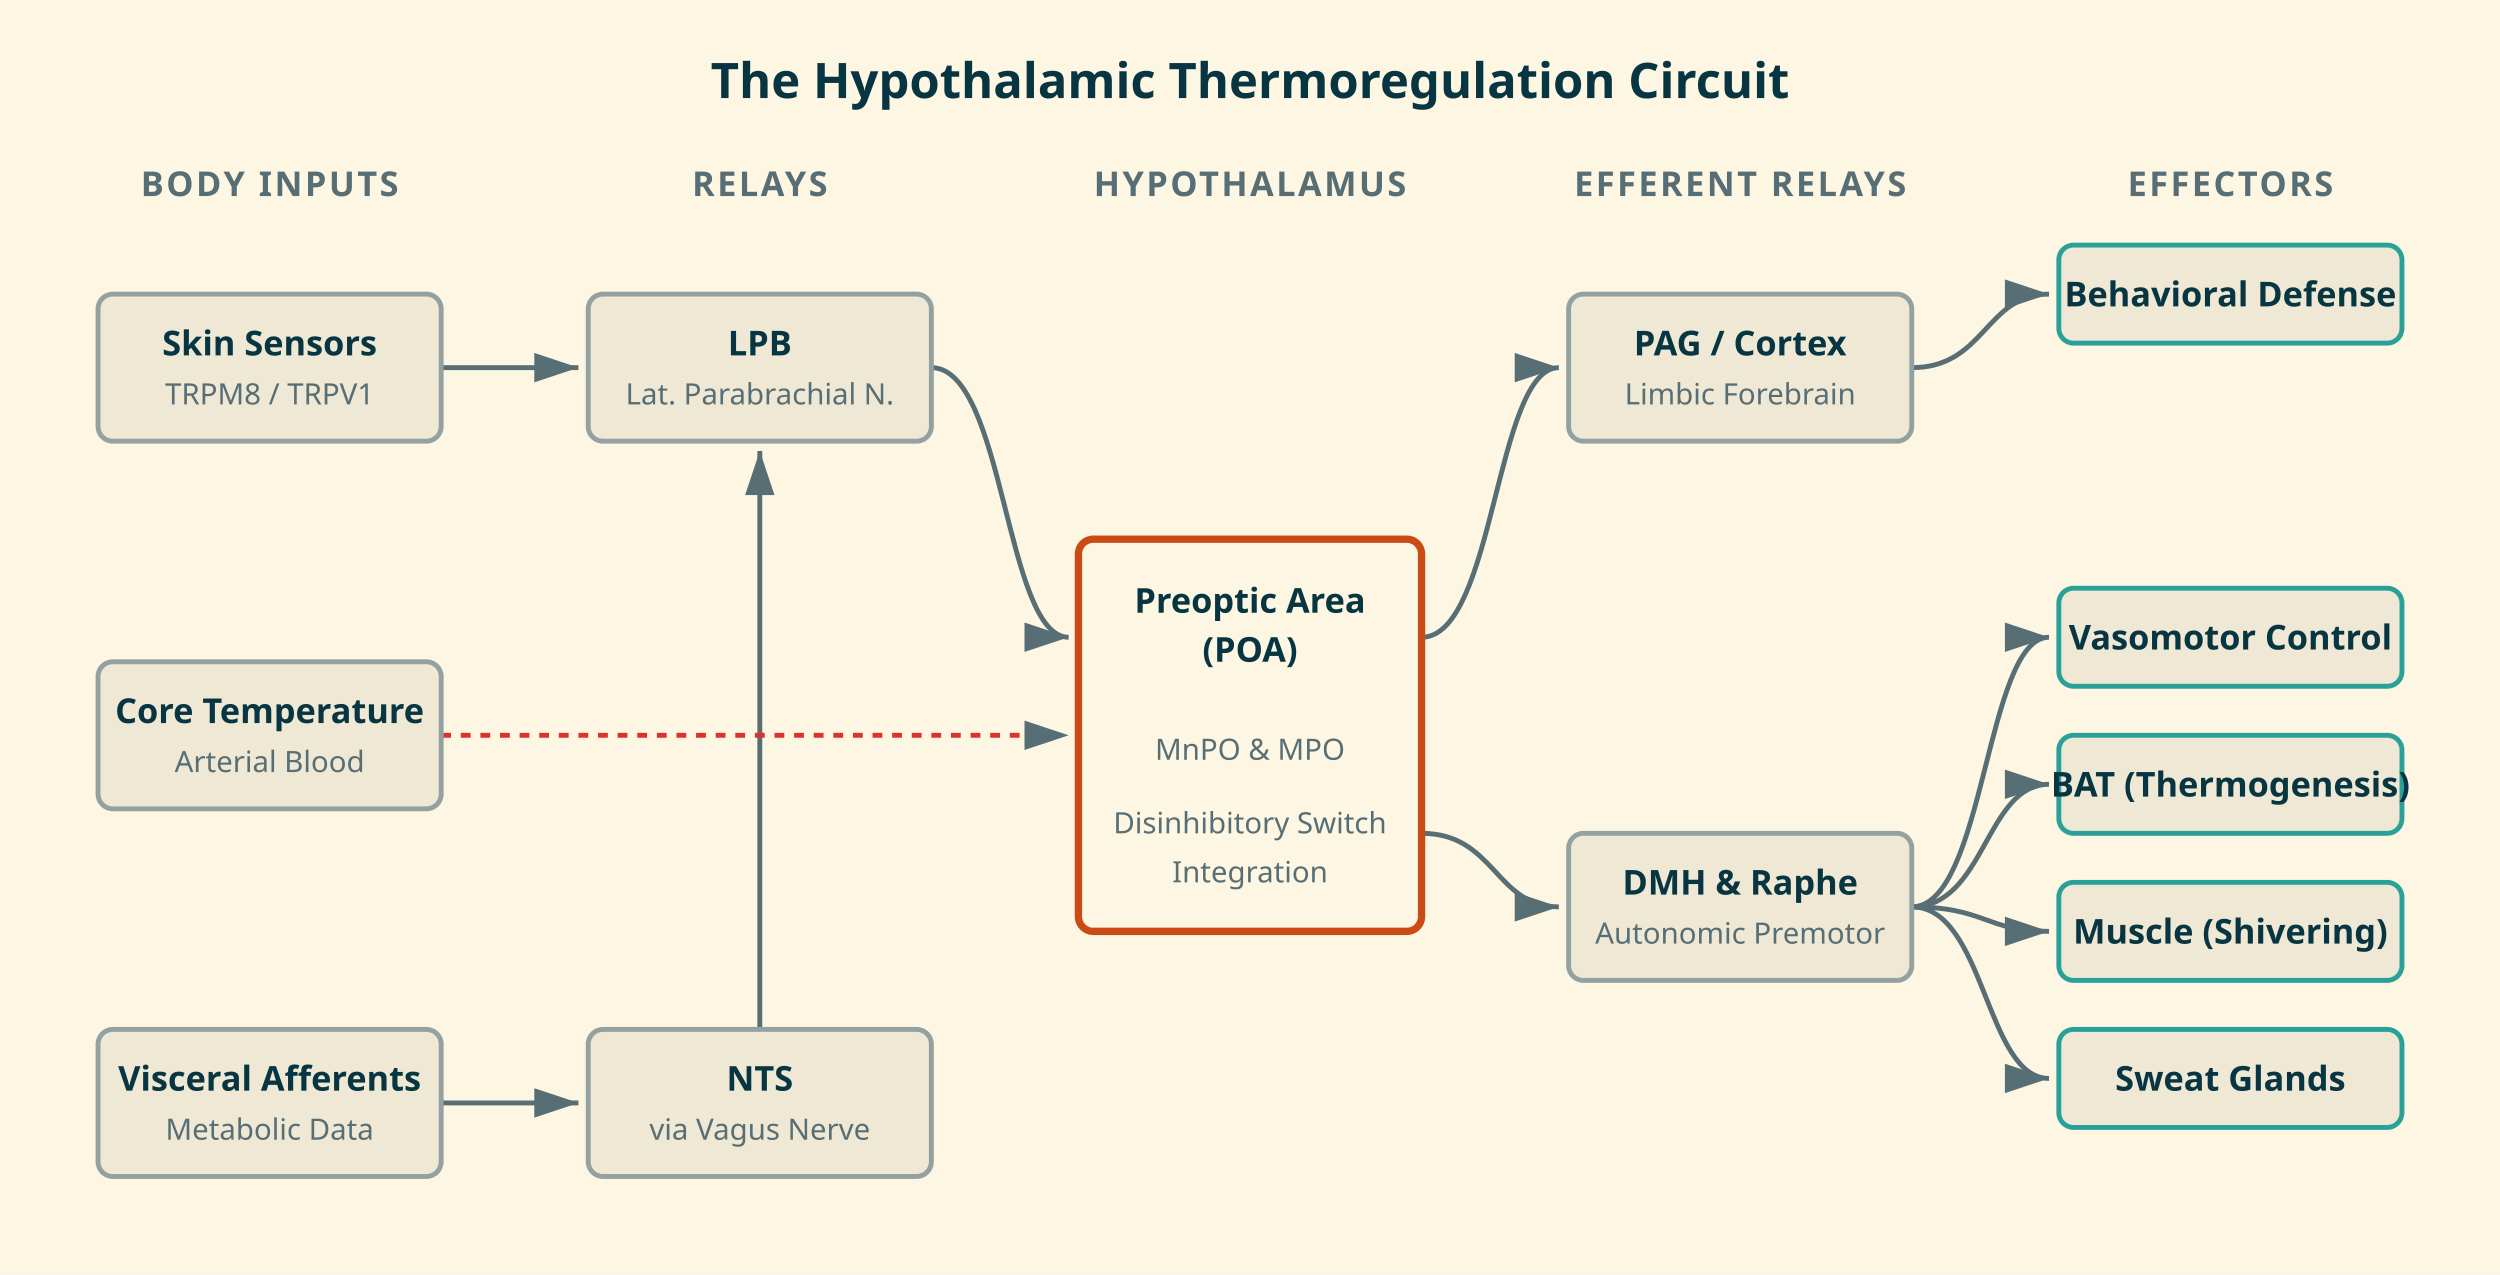
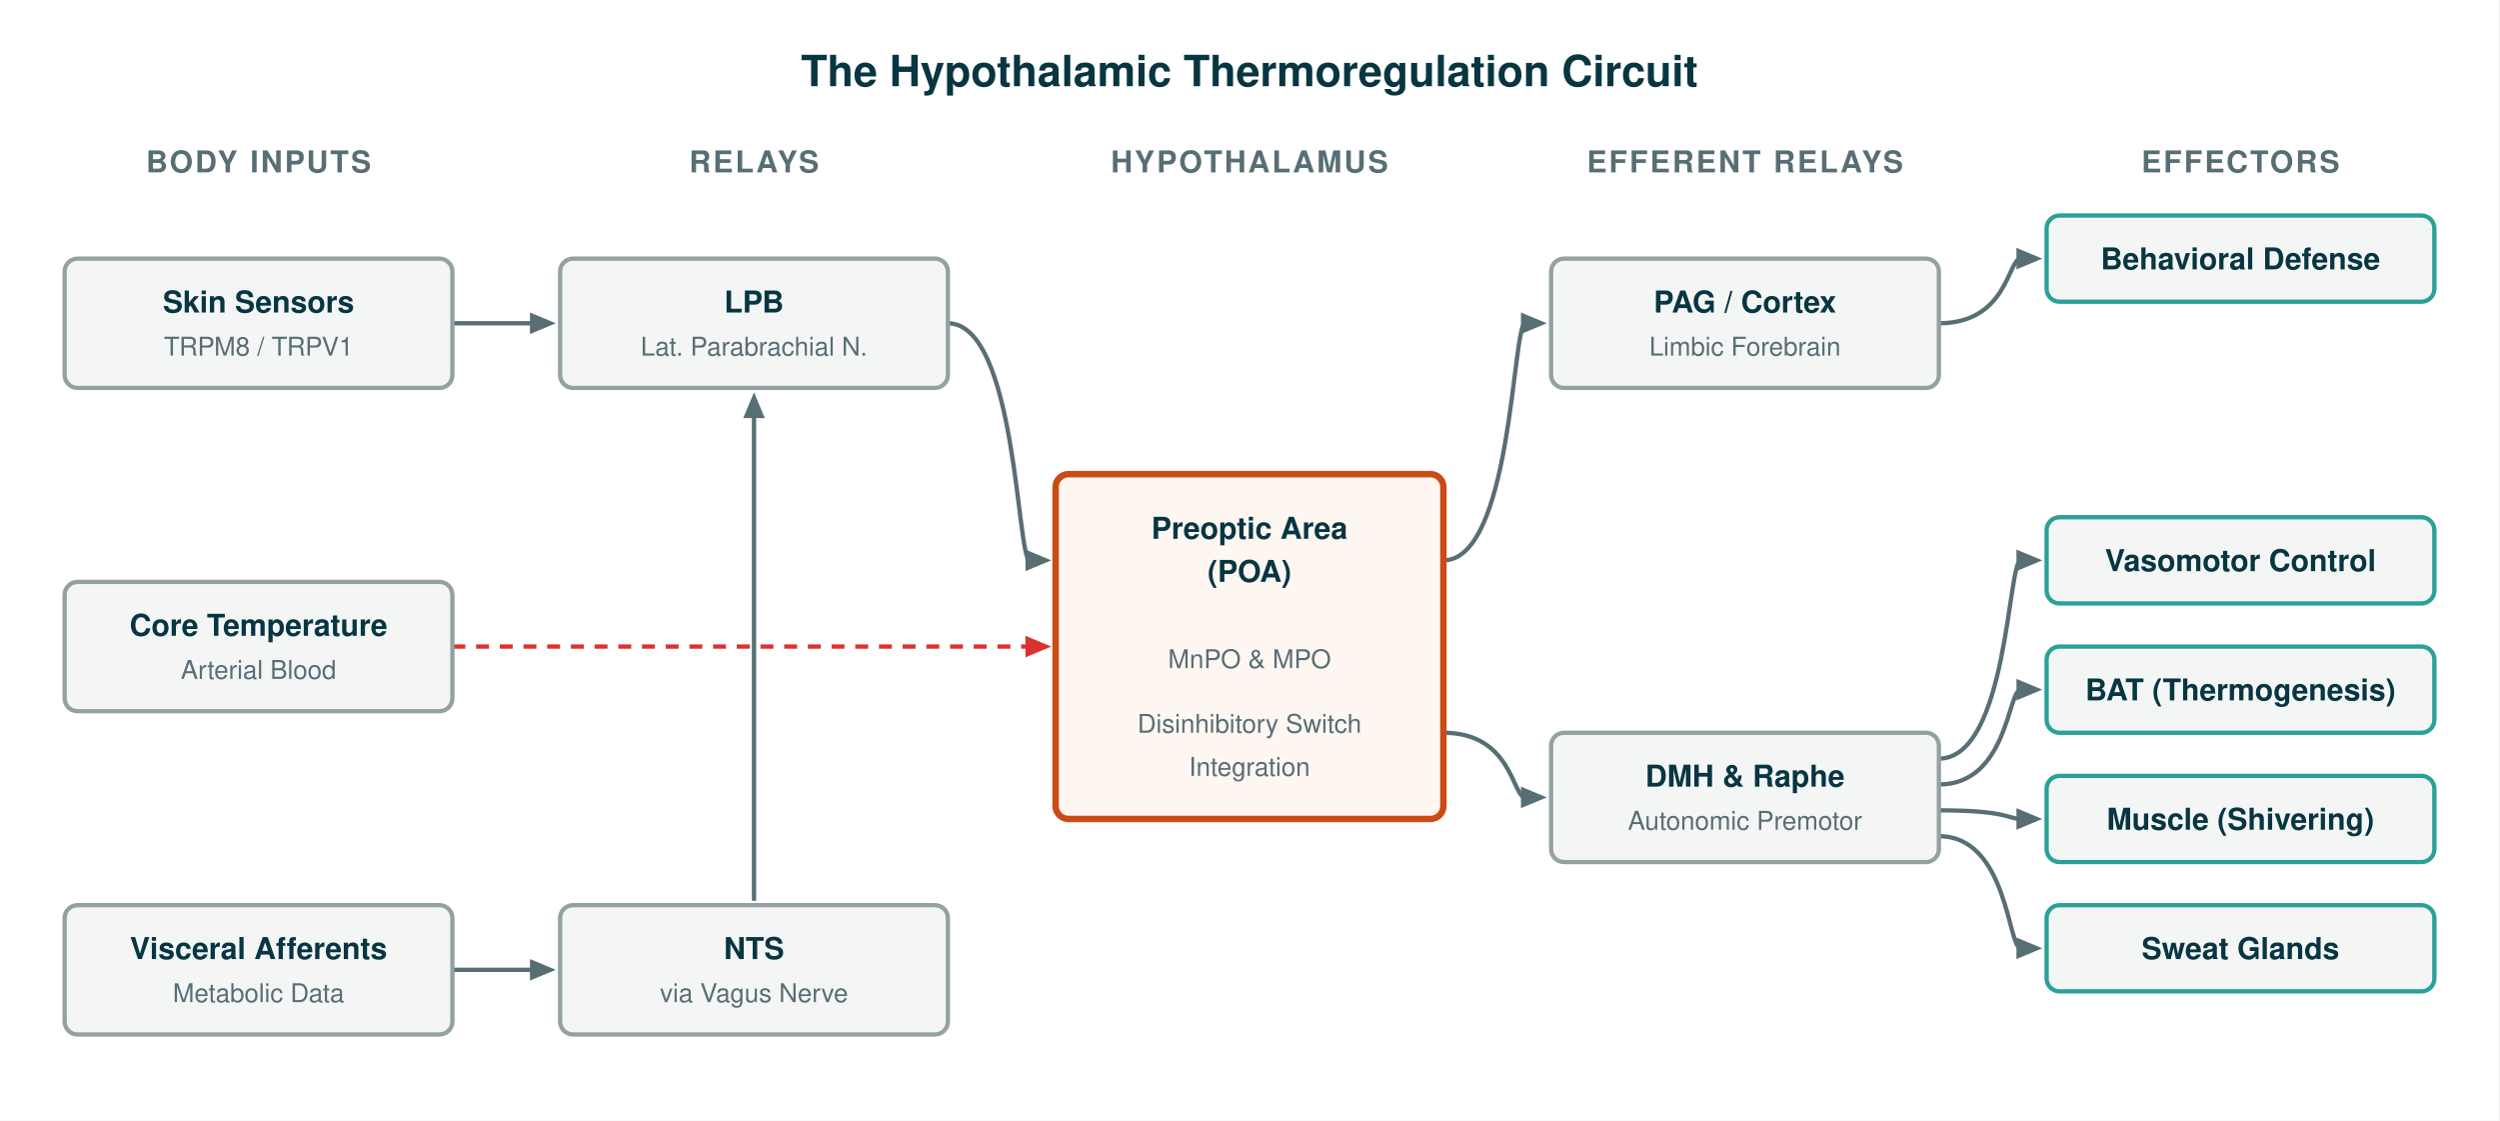
- <svg xmlns="http://www.w3.org/2000/svg" viewBox="0 0 1020 520" style="background-color: #fdf6e3; font-family: sans-serif;">
-   <defs>
-     <marker id="arrow" markerWidth="10" markerHeight="10" refX="9" refY="3" orient="auto" markerUnits="strokeWidth">
-       <path d="M0,0 L0,6 L9,3 z" fill="#586e75" />
-     </marker>
-   </defs>
-   <style>
-     .bg { fill: #fdf6e3; }
-     .box { fill: #eee8d5; stroke: #93a1a1; stroke-width: 2; rx: 6; }
-     .box-poa { fill: #fdf6e3; stroke: #cb4b16; stroke-width: 3; rx: 6; }
-     .box-effector { fill: #eee8d5; stroke: #2aa198; stroke-width: 2; rx: 6; }
-     
-     .text-title { font-size: 20px; fill: #073642; font-weight: bold; }
-     .text-header { font-size: 14px; fill: #586e75; font-weight: bold; letter-spacing: 1px; }
-     .text-label { font-size: 14px; fill: #073642; font-weight: bold; }
-     .text-sub { font-size: 12px; fill: #586e75; }
-     
-     .line { stroke: #586e75; stroke-width: 2; fill: none; marker-end: url(#arrow); }
-     .line-blood { stroke: #dc322f; stroke-width: 2; fill: none; marker-end: url(#arrow); stroke-dasharray: 4,4; }
-   </style>
-   <rect width="100%" height="100%" class="bg" />
-   <text x="510" y="40" class="text-title" text-anchor="middle">The Hypothalamic Thermoregulation Circuit</text>
-   <text x="110" y="80" class="text-header" text-anchor="middle">BODY INPUTS</text>
-   <text x="310" y="80" class="text-header" text-anchor="middle">RELAYS</text>
-   <text x="510" y="80" class="text-header" text-anchor="middle">HYPOTHALAMUS</text>
-   <text x="710" y="80" class="text-header" text-anchor="middle">EFFERENT RELAYS</text>
-   <text x="910" y="80" class="text-header" text-anchor="middle">EFFECTORS</text>
-   <path d="M 180 150 L 236 150" class="line" />
-   <path d="M 180 450 L 236 450" class="line" />
-   <path d="M 310 420 L 310 184" class="line" />
-   <path d="M 180 300 L 436 300" class="line-blood" />
-   <path d="M 380 150 C 410 150, 410 260, 436 260" class="line" />
-   <path d="M 580 260 C 610 260, 610 150, 636 150" class="line" />
-   <path d="M 580 340 C 610 340, 610 370, 636 370" class="line" />
-   <path d="M 780 150 C 810 150, 810 120, 836 120" class="line" />
-   <path d="M 780 370 C 810 370, 810 260, 836 260" class="line" />
-   <path d="M 780 370 C 810 370, 810 320, 836 320" class="line" />
-   <path d="M 780 370 C 810 370, 810 380, 836 380" class="line" />
-   <path d="M 780 370 C 810 370, 810 440, 836 440" class="line" />
-   <rect x="40" y="120" width="140" height="60" class="box" />
-   <text x="110" y="145" class="text-label" text-anchor="middle">Skin Sensors</text>
-   <text x="110" y="165" class="text-sub" text-anchor="middle">TRPM8 / TRPV1</text>
-   <rect x="40" y="270" width="140" height="60" class="box" />
-   <text x="110" y="295" class="text-label" text-anchor="middle">Core Temperature</text>
-   <text x="110" y="315" class="text-sub" text-anchor="middle">Arterial Blood</text>
-   <rect x="40" y="420" width="140" height="60" class="box" />
-   <text x="110" y="445" class="text-label" text-anchor="middle">Visceral Afferents</text>
-   <text x="110" y="465" class="text-sub" text-anchor="middle">Metabolic Data</text>
-   <rect x="240" y="120" width="140" height="60" class="box" />
-   <text x="310" y="145" class="text-label" text-anchor="middle">LPB</text>
-   <text x="310" y="165" class="text-sub" text-anchor="middle">Lat. Parabrachial N.</text>
-   <rect x="240" y="420" width="140" height="60" class="box" />
-   <text x="310" y="445" class="text-label" text-anchor="middle">NTS</text>
-   <text x="310" y="465" class="text-sub" text-anchor="middle">via Vagus Nerve</text>
-   <rect x="440" y="220" width="140" height="160" class="box-poa" />
-   <text x="510" y="250" class="text-label" text-anchor="middle">Preoptic Area</text>
-   <text x="510" y="270" class="text-label" text-anchor="middle">(POA)</text>
-   <text x="510" y="310" class="text-sub" text-anchor="middle">MnPO &amp; MPO</text>
-   <text x="510" y="340" class="text-sub" text-anchor="middle">Disinhibitory Switch</text>
-   <text x="510" y="360" class="text-sub" text-anchor="middle">Integration</text>
-   <rect x="640" y="120" width="140" height="60" class="box" />
-   <text x="710" y="145" class="text-label" text-anchor="middle">PAG / Cortex</text>
-   <text x="710" y="165" class="text-sub" text-anchor="middle">Limbic Forebrain</text>
-   <rect x="640" y="340" width="140" height="60" class="box" />
-   <text x="710" y="365" class="text-label" text-anchor="middle">DMH &amp; Raphe</text>
-   <text x="710" y="385" class="text-sub" text-anchor="middle">Autonomic Premotor</text>
-   <rect x="840" y="100" width="140" height="40" class="box-effector" />
-   <text x="910" y="125" class="text-label" text-anchor="middle">Behavioral Defense</text>
-   <rect x="840" y="240" width="140" height="40" class="box-effector" />
-   <text x="910" y="265" class="text-label" text-anchor="middle">Vasomotor Control</text>
-   <rect x="840" y="300" width="140" height="40" class="box-effector" />
-   <text x="910" y="325" class="text-label" text-anchor="middle">BAT (Thermogenesis)</text>
-   <rect x="840" y="360" width="140" height="40" class="box-effector" />
-   <text x="910" y="385" class="text-label" text-anchor="middle">Muscle (Shivering)</text>
-   <rect x="840" y="420" width="140" height="40" class="box-effector" />
-   <text x="910" y="445" class="text-label" text-anchor="middle">Sweat Glands</text>
+ <svg xmlns="http://www.w3.org/2000/svg" width="1160" height="520" viewBox="0 0 1160 520">
+   <rect x="0" y="0" width="1160" height="520" fill="#ffffff" />
+   <text x="580.0" y="40" font-family="Helvetica Neue, Helvetica, Arial, sans-serif" font-size="20" font-weight="bold" fill="#073642" text-anchor="middle">The Hypothalamic Thermoregulation Circuit</text>
+   <text x="120.0" y="80" font-family="Helvetica Neue, Helvetica, Arial, sans-serif" font-size="14" font-weight="bold" fill="#586e75" text-anchor="middle" letter-spacing="1">BODY INPUTS</text>
+   <text x="350.0" y="80" font-family="Helvetica Neue, Helvetica, Arial, sans-serif" font-size="14" font-weight="bold" fill="#586e75" text-anchor="middle" letter-spacing="1">RELAYS</text>
+   <text x="580.0" y="80" font-family="Helvetica Neue, Helvetica, Arial, sans-serif" font-size="14" font-weight="bold" fill="#586e75" text-anchor="middle" letter-spacing="1">HYPOTHALAMUS</text>
+   <text x="810.0" y="80" font-family="Helvetica Neue, Helvetica, Arial, sans-serif" font-size="14" font-weight="bold" fill="#586e75" text-anchor="middle" letter-spacing="1">EFFERENT RELAYS</text>
+   <text x="1040.0" y="80" font-family="Helvetica Neue, Helvetica, Arial, sans-serif" font-size="14" font-weight="bold" fill="#586e75" text-anchor="middle" letter-spacing="1">EFFECTORS</text>
+   <path d="M 210 150 L 248 150" fill="none" stroke="#586e75" stroke-width="2" stroke-linecap="butt" />
+   <path d="M 258,150 L 246,155 L 246,145 Z" fill="#586e75" />
+   <path d="M 210 450 L 248 450" fill="none" stroke="#586e75" stroke-width="2" stroke-linecap="butt" />
+   <path d="M 258,450 L 246,455 L 246,445 Z" fill="#586e75" />
+   <path d="M 350 418 L 350 192" fill="none" stroke="#586e75" stroke-width="2" stroke-linecap="butt" />
+   <path d="M 350,182 L 355,194 L 345,194 Z" fill="#586e75" />
+   <path d="M 210 300 L 478 300" fill="none" stroke="#dc322f" stroke-width="2" stroke-linecap="butt" stroke-dasharray="6,5" />
+   <path d="M 488,300 L 476,305 L 476,295 Z" fill="#dc322f" />
+   <path d="M 440 150 C 472 150, 472 260, 478 260" fill="none" stroke="#586e75" stroke-width="2" stroke-linecap="butt" />
+   <path d="M 488,260 L 476,265 L 476,255 Z" fill="#586e75" />
+   <path d="M 670 260 C 702 260, 702 150, 708 150" fill="none" stroke="#586e75" stroke-width="2" stroke-linecap="butt" />
+   <path d="M 718,150 L 706,155 L 706,145 Z" fill="#586e75" />
+   <path d="M 670 340 C 702 340, 702 370, 708 370" fill="none" stroke="#586e75" stroke-width="2" stroke-linecap="butt" />
+   <path d="M 718,370 L 706,375 L 706,365 Z" fill="#586e75" />
+   <path d="M 900 150 C 932 150, 932 120, 938 120" fill="none" stroke="#586e75" stroke-width="2" stroke-linecap="butt" />
+   <path d="M 948,120 L 936,125 L 936,115 Z" fill="#586e75" />
+   <path d="M 900 352 C 932 352, 932 260, 938 260" fill="none" stroke="#586e75" stroke-width="2" stroke-linecap="butt" />
+   <path d="M 948,260 L 936,265 L 936,255 Z" fill="#586e75" />
+   <path d="M 900 364 C 932 364, 932 320, 938 320" fill="none" stroke="#586e75" stroke-width="2" stroke-linecap="butt" />
+   <path d="M 948,320 L 936,325 L 936,315 Z" fill="#586e75" />
+   <path d="M 900 376 C 932 376, 932 380, 938 380" fill="none" stroke="#586e75" stroke-width="2" stroke-linecap="butt" />
+   <path d="M 948,380 L 936,385 L 936,375 Z" fill="#586e75" />
+   <path d="M 900 388 C 932 388, 932 440, 938 440" fill="none" stroke="#586e75" stroke-width="2" stroke-linecap="butt" />
+   <path d="M 948,440 L 936,445 L 936,435 Z" fill="#586e75" />
+   <rect x="30" y="120" width="180" height="60" rx="6" ry="6" fill="#f4f6f6" stroke="#93a1a1" stroke-width="2" />
+   <text x="120.0" y="145" font-family="Helvetica Neue, Helvetica, Arial, sans-serif" font-size="14" font-weight="bold" fill="#073642" text-anchor="middle">Skin Sensors</text>
+   <text x="120.0" y="165" font-family="Helvetica Neue, Helvetica, Arial, sans-serif" font-size="12" font-weight="normal" fill="#586e75" text-anchor="middle">TRPM8 / TRPV1</text>
+   <rect x="30" y="270" width="180" height="60" rx="6" ry="6" fill="#f4f6f6" stroke="#93a1a1" stroke-width="2" />
+   <text x="120.0" y="295" font-family="Helvetica Neue, Helvetica, Arial, sans-serif" font-size="14" font-weight="bold" fill="#073642" text-anchor="middle">Core Temperature</text>
+   <text x="120.0" y="315" font-family="Helvetica Neue, Helvetica, Arial, sans-serif" font-size="12" font-weight="normal" fill="#586e75" text-anchor="middle">Arterial Blood</text>
+   <rect x="30" y="420" width="180" height="60" rx="6" ry="6" fill="#f4f6f6" stroke="#93a1a1" stroke-width="2" />
+   <text x="120.0" y="445" font-family="Helvetica Neue, Helvetica, Arial, sans-serif" font-size="14" font-weight="bold" fill="#073642" text-anchor="middle">Visceral Afferents</text>
+   <text x="120.0" y="465" font-family="Helvetica Neue, Helvetica, Arial, sans-serif" font-size="12" font-weight="normal" fill="#586e75" text-anchor="middle">Metabolic Data</text>
+   <rect x="260" y="120" width="180" height="60" rx="6" ry="6" fill="#f4f6f6" stroke="#93a1a1" stroke-width="2" />
+   <text x="350.0" y="145" font-family="Helvetica Neue, Helvetica, Arial, sans-serif" font-size="14" font-weight="bold" fill="#073642" text-anchor="middle">LPB</text>
+   <text x="350.0" y="165" font-family="Helvetica Neue, Helvetica, Arial, sans-serif" font-size="12" font-weight="normal" fill="#586e75" text-anchor="middle">Lat. Parabrachial N.</text>
+   <rect x="260" y="420" width="180" height="60" rx="6" ry="6" fill="#f4f6f6" stroke="#93a1a1" stroke-width="2" />
+   <text x="350.0" y="445" font-family="Helvetica Neue, Helvetica, Arial, sans-serif" font-size="14" font-weight="bold" fill="#073642" text-anchor="middle">NTS</text>
+   <text x="350.0" y="465" font-family="Helvetica Neue, Helvetica, Arial, sans-serif" font-size="12" font-weight="normal" fill="#586e75" text-anchor="middle">via Vagus Nerve</text>
+   <rect x="490" y="220" width="180" height="160" rx="6" ry="6" fill="#fef6f1" stroke="#cb4b16" stroke-width="3" />
+   <text x="580.0" y="250" font-family="Helvetica Neue, Helvetica, Arial, sans-serif" font-size="14" font-weight="bold" fill="#073642" text-anchor="middle">Preoptic Area</text>
+   <text x="580.0" y="270" font-family="Helvetica Neue, Helvetica, Arial, sans-serif" font-size="14" font-weight="bold" fill="#073642" text-anchor="middle">(POA)</text>
+   <text x="580.0" y="310" font-family="Helvetica Neue, Helvetica, Arial, sans-serif" font-size="12" font-weight="normal" fill="#586e75" text-anchor="middle">MnPO &amp; MPO</text>
+   <text x="580.0" y="340" font-family="Helvetica Neue, Helvetica, Arial, sans-serif" font-size="12" font-weight="normal" fill="#586e75" text-anchor="middle">Disinhibitory Switch</text>
+   <text x="580.0" y="360" font-family="Helvetica Neue, Helvetica, Arial, sans-serif" font-size="12" font-weight="normal" fill="#586e75" text-anchor="middle">Integration</text>
+   <rect x="720" y="120" width="180" height="60" rx="6" ry="6" fill="#f4f6f6" stroke="#93a1a1" stroke-width="2" />
+   <text x="810.0" y="145" font-family="Helvetica Neue, Helvetica, Arial, sans-serif" font-size="14" font-weight="bold" fill="#073642" text-anchor="middle">PAG / Cortex</text>
+   <text x="810.0" y="165" font-family="Helvetica Neue, Helvetica, Arial, sans-serif" font-size="12" font-weight="normal" fill="#586e75" text-anchor="middle">Limbic Forebrain</text>
+   <rect x="720" y="340" width="180" height="60" rx="6" ry="6" fill="#f4f6f6" stroke="#93a1a1" stroke-width="2" />
+   <text x="810.0" y="365" font-family="Helvetica Neue, Helvetica, Arial, sans-serif" font-size="14" font-weight="bold" fill="#073642" text-anchor="middle">DMH &amp; Raphe</text>
+   <text x="810.0" y="385" font-family="Helvetica Neue, Helvetica, Arial, sans-serif" font-size="12" font-weight="normal" fill="#586e75" text-anchor="middle">Autonomic Premotor</text>
+   <rect x="950" y="100" width="180" height="40" rx="6" ry="6" fill="#f4f6f6" stroke="#2aa198" stroke-width="2" />
+   <text x="1040.0" y="125" font-family="Helvetica Neue, Helvetica, Arial, sans-serif" font-size="14" font-weight="bold" fill="#073642" text-anchor="middle">Behavioral Defense</text>
+   <rect x="950" y="240" width="180" height="40" rx="6" ry="6" fill="#f4f6f6" stroke="#2aa198" stroke-width="2" />
+   <text x="1040.0" y="265" font-family="Helvetica Neue, Helvetica, Arial, sans-serif" font-size="14" font-weight="bold" fill="#073642" text-anchor="middle">Vasomotor Control</text>
+   <rect x="950" y="300" width="180" height="40" rx="6" ry="6" fill="#f4f6f6" stroke="#2aa198" stroke-width="2" />
+   <text x="1040.0" y="325" font-family="Helvetica Neue, Helvetica, Arial, sans-serif" font-size="14" font-weight="bold" fill="#073642" text-anchor="middle">BAT (Thermogenesis)</text>
+   <rect x="950" y="360" width="180" height="40" rx="6" ry="6" fill="#f4f6f6" stroke="#2aa198" stroke-width="2" />
+   <text x="1040.0" y="385" font-family="Helvetica Neue, Helvetica, Arial, sans-serif" font-size="14" font-weight="bold" fill="#073642" text-anchor="middle">Muscle (Shivering)</text>
+   <rect x="950" y="420" width="180" height="40" rx="6" ry="6" fill="#f4f6f6" stroke="#2aa198" stroke-width="2" />
+   <text x="1040.0" y="445" font-family="Helvetica Neue, Helvetica, Arial, sans-serif" font-size="14" font-weight="bold" fill="#073642" text-anchor="middle">Sweat Glands</text>
</svg>
